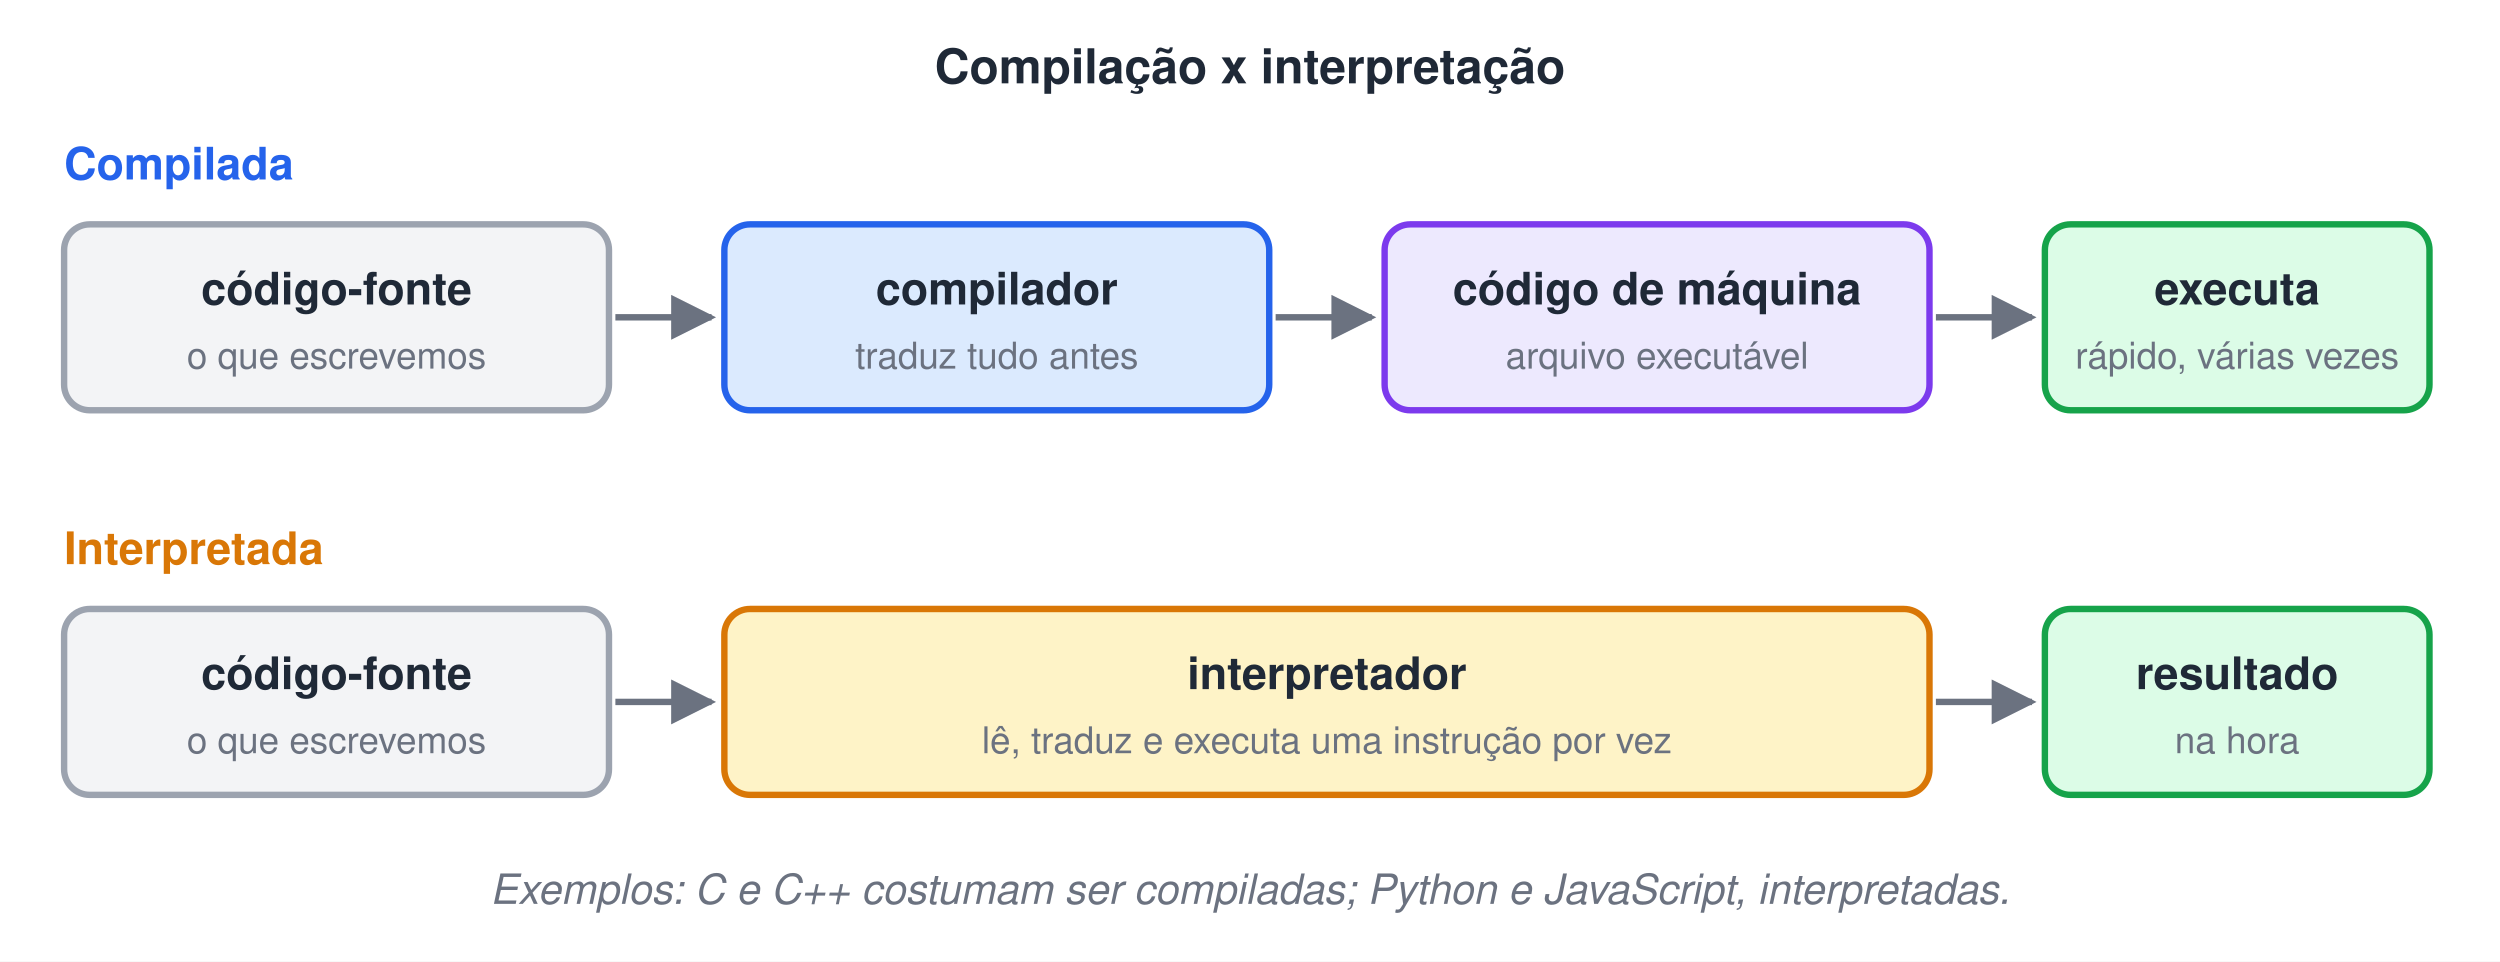
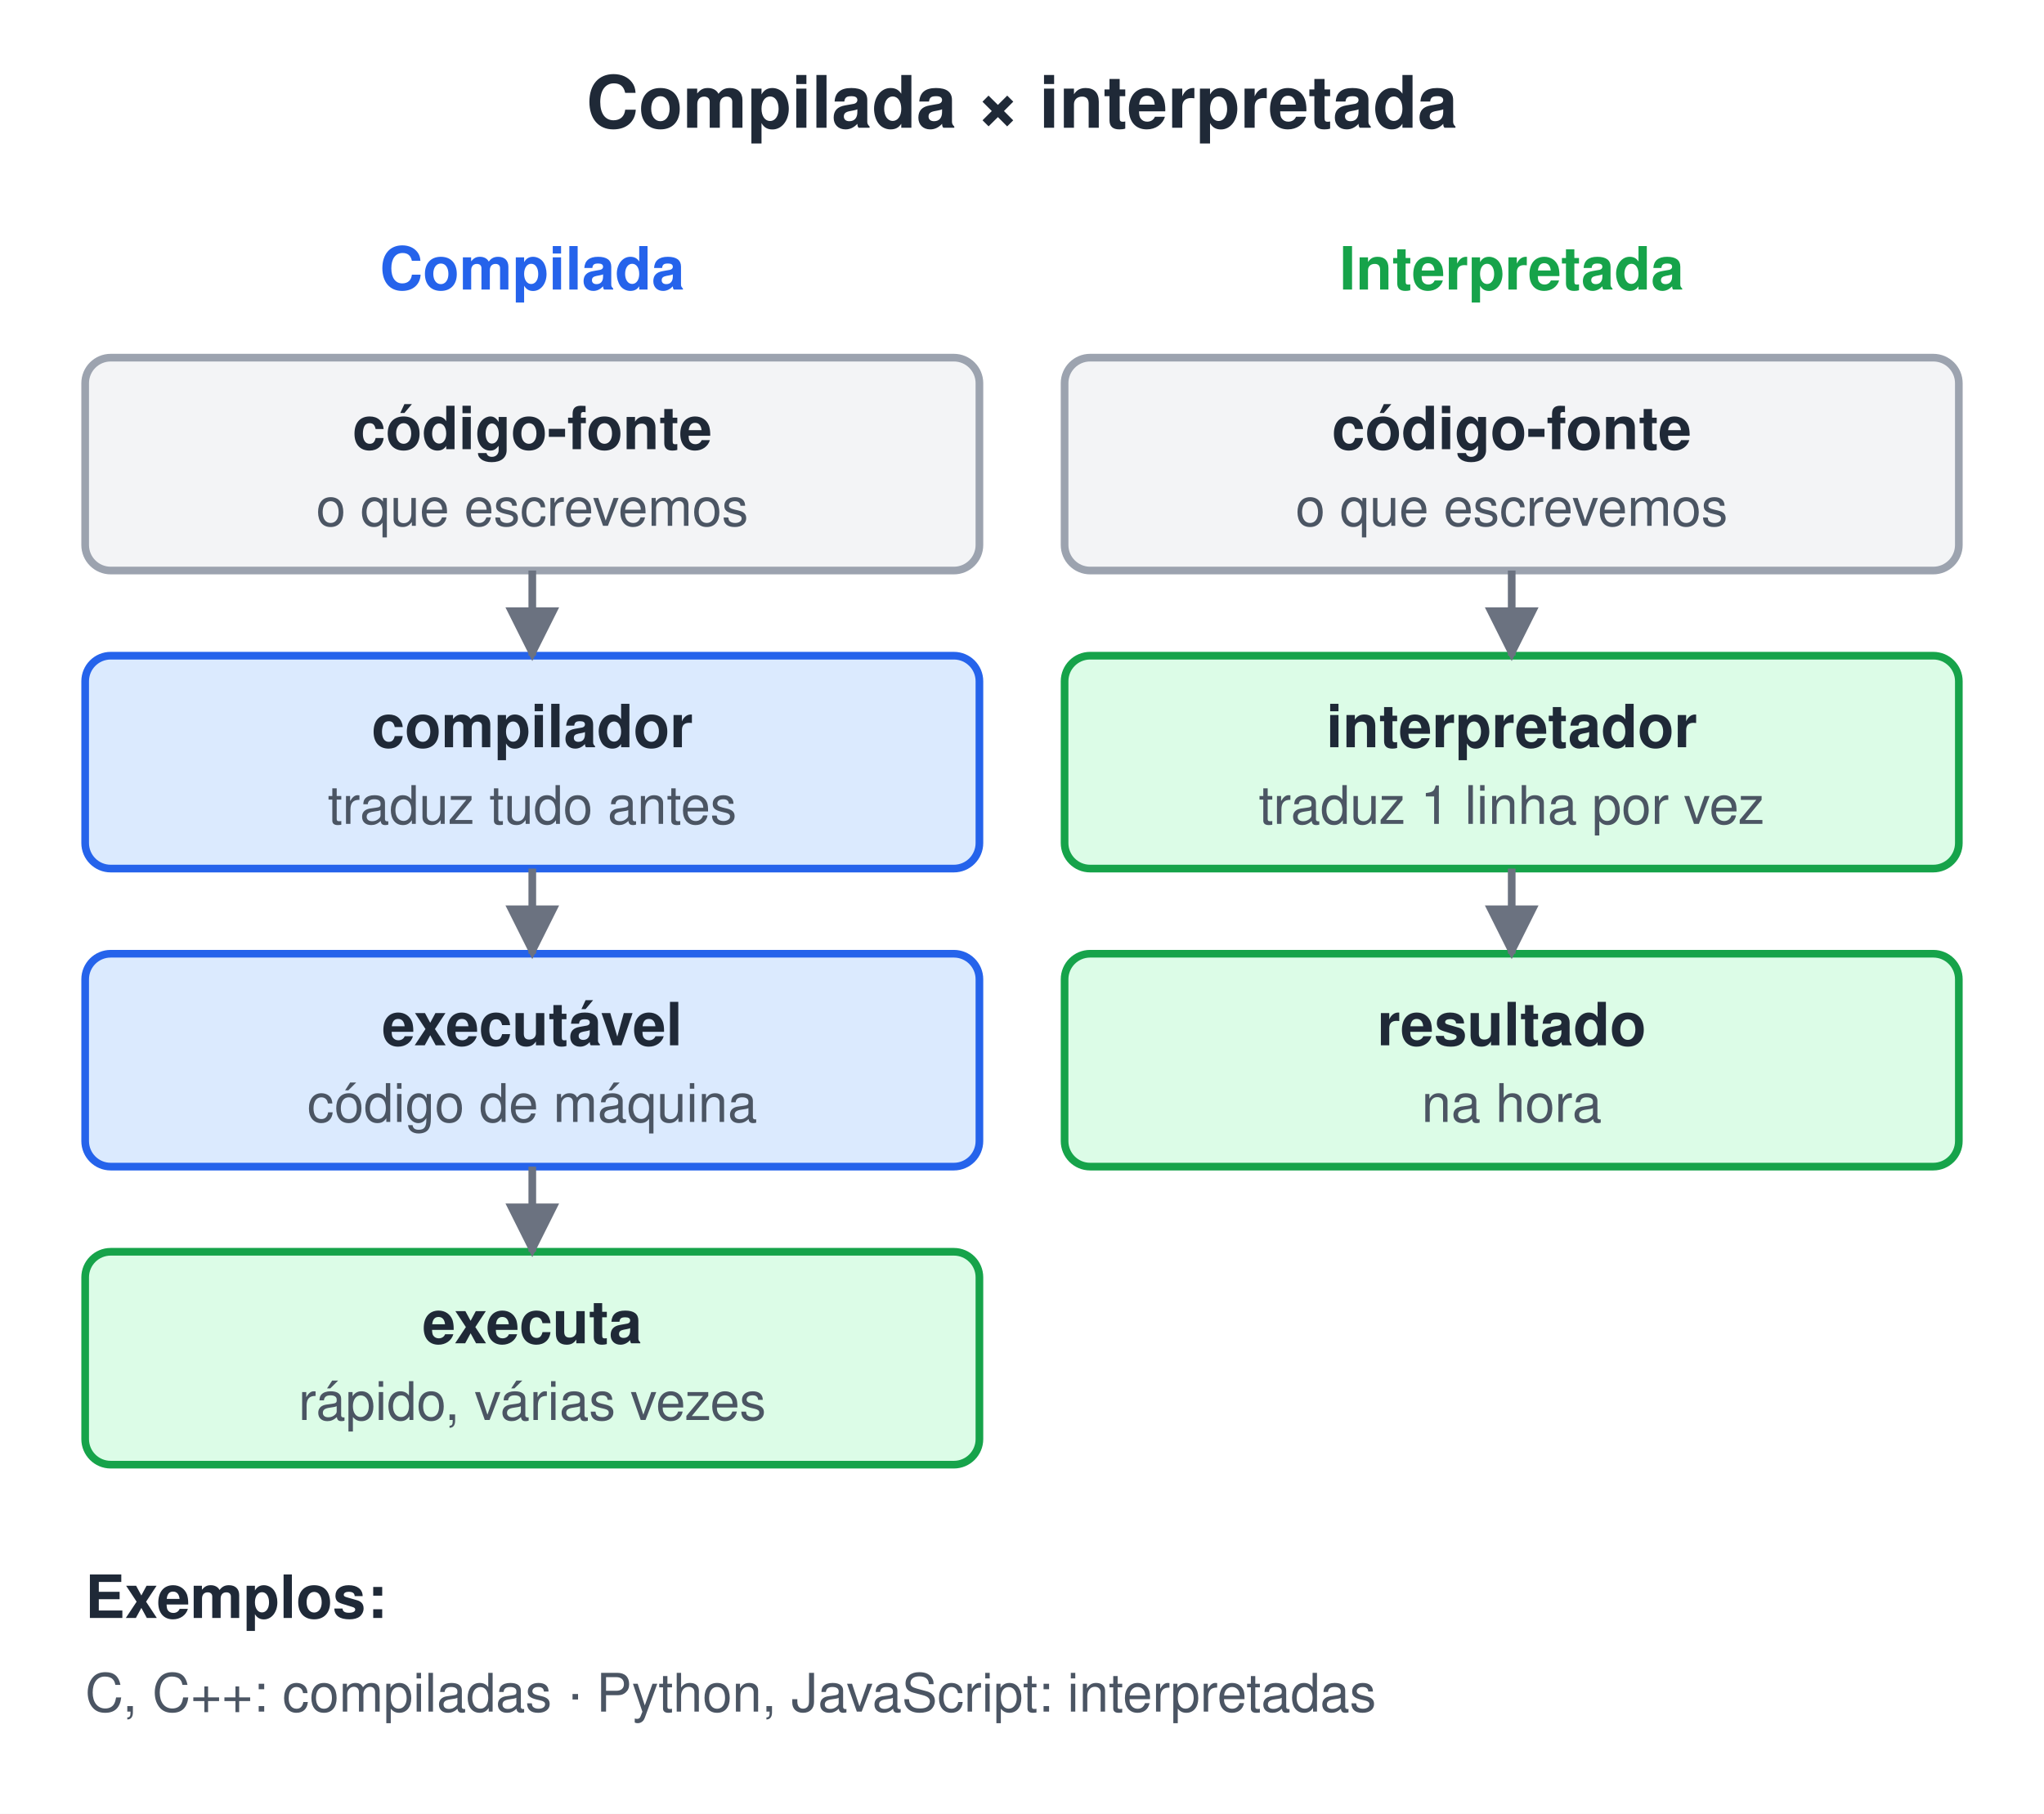
- <svg xmlns="http://www.w3.org/2000/svg" width="780" height="300" viewBox="0 0 780 300">
-   <style>text{font-family:Helvetica, Arial, 'DejaVu Sans', sans-serif}.m{font-family:Menlo, Consolas, 'DejaVu Sans Mono', monospace}</style>
+ <svg xmlns="http://www.w3.org/2000/svg" width="480" height="426" viewBox="0 0 480 426">
+   <style>text{white-space:pre;font-family:Helvetica,Arial,sans-serif;font-size:14px;fill:#1F2937}.t{font-size:17px;font-weight:bold}.b{font-weight:bold}.m{font-family:Menlo,Consolas,monospace;font-size:13px}.s{font-size:12.5px;fill:#4B5563}.n{font-size:13px;font-style:italic;fill:#4B5563}.c{text-anchor:middle}.r{text-anchor:end}.xB{fill:#DBEAFE;stroke:#2563EB}.xG{fill:#DCFCE7;stroke:#16A34A}.xO{fill:#FEF3C7;stroke:#D97706}.xP{fill:#EDE9FE;stroke:#7C3AED}.xR{fill:#FEE2E2;stroke:#DC2626}.xY{fill:#F3F4F6;stroke:#9CA3AF}.xW{fill:#fff;stroke:#9CA3AF}.xT{fill:#CCFBF1;stroke:#0D9488}.xK{fill:#FCE7F3;stroke:#DB2777}rect,ellipse,polygon{stroke-width:1.8}.l{stroke:#6B7280;stroke-width:1.8;fill:none}.d{stroke-dasharray:5 4}</style>
  <defs>
-     <marker id="arg" viewBox="0 0 10 10" refX="9" refY="5" markerWidth="7" markerHeight="7" orient="auto-start-reverse">
-       <path d="M0,0 L10,5 L0,10 z" fill="#6B7280" />
+     <marker id="a" viewBox="0 0 10 10" refX="9" refY="5" markerWidth="7" markerHeight="7" orient="auto-start-reverse">
+       <path d="M0,0L10,5L0,10z" fill="#6B7280" />
    </marker>
  </defs>
-   <rect width="100%" height="100%" fill="#ffffff" />
-   <text x="390" y="26" font-size="15" font-weight="bold" fill="#1F2937" text-anchor="middle">Compilação x interpretação</text>
-   <text x="20" y="56" font-size="14" font-weight="bold" fill="#2563EB">Compilada</text>
-   <rect x="20" y="70" width="170" height="58" rx="8" fill="#F3F4F6" stroke="#9CA3AF" stroke-width="2" />
-   <text x="105" y="95" font-size="14" font-weight="bold" fill="#1F2937" text-anchor="middle">código-fonte</text>
-   <text x="105" y="115" font-size="11.5" fill="#6B7280" text-anchor="middle">o que escrevemos</text>
-   <line x1="192" y1="99" x2="222" y2="99" stroke="#6B7280" stroke-width="2" marker-end="url(#arg)" />
-   <rect x="226" y="70" width="170" height="58" rx="8" fill="#DBEAFE" stroke="#2563EB" stroke-width="2" />
-   <text x="311" y="95" font-size="14" font-weight="bold" fill="#1F2937" text-anchor="middle">compilador</text>
-   <text x="311" y="115" font-size="11.5" fill="#6B7280" text-anchor="middle">traduz tudo antes</text>
-   <line x1="398" y1="99" x2="428" y2="99" stroke="#6B7280" stroke-width="2" marker-end="url(#arg)" />
-   <rect x="432" y="70" width="170" height="58" rx="8" fill="#EDE9FE" stroke="#7C3AED" stroke-width="2" />
-   <text x="517" y="95" font-size="14" font-weight="bold" fill="#1F2937" text-anchor="middle">código de máquina</text>
-   <text x="517" y="115" font-size="11.5" fill="#6B7280" text-anchor="middle">arquivo executável</text>
-   <line x1="604" y1="99" x2="634" y2="99" stroke="#6B7280" stroke-width="2" marker-end="url(#arg)" />
-   <rect x="638" y="70" width="120" height="58" rx="8" fill="#DCFCE7" stroke="#16A34A" stroke-width="2" />
-   <text x="698" y="95" font-size="14" font-weight="bold" fill="#1F2937" text-anchor="middle">executa</text>
-   <text x="698" y="115" font-size="11.5" fill="#6B7280" text-anchor="middle">rápido, várias vezes</text>
-   <text x="20" y="176" font-size="14" font-weight="bold" fill="#D97706">Interpretada</text>
-   <rect x="20" y="190" width="170" height="58" rx="8" fill="#F3F4F6" stroke="#9CA3AF" stroke-width="2" />
-   <text x="105" y="215" font-size="14" font-weight="bold" fill="#1F2937" text-anchor="middle">código-fonte</text>
-   <text x="105" y="235" font-size="11.5" fill="#6B7280" text-anchor="middle">o que escrevemos</text>
-   <line x1="192" y1="219" x2="222" y2="219" stroke="#6B7280" stroke-width="2" marker-end="url(#arg)" />
-   <rect x="226" y="190" width="376" height="58" rx="8" fill="#FEF3C7" stroke="#D97706" stroke-width="2" />
-   <text x="414" y="215" font-size="14" font-weight="bold" fill="#1F2937" text-anchor="middle">interpretador</text>
-   <text x="414" y="235" font-size="11.5" fill="#6B7280" text-anchor="middle">lê, traduz e executa uma instrução por vez</text>
-   <line x1="604" y1="219" x2="634" y2="219" stroke="#6B7280" stroke-width="2" marker-end="url(#arg)" />
-   <rect x="638" y="190" width="120" height="58" rx="8" fill="#DCFCE7" stroke="#16A34A" stroke-width="2" />
-   <text x="698" y="215" font-size="14" font-weight="bold" fill="#1F2937" text-anchor="middle">resultado</text>
-   <text x="698" y="235" font-size="11.5" fill="#6B7280" text-anchor="middle">na hora</text>
-   <text x="390" y="282" font-size="13" font-style="italic" fill="#6B7280" text-anchor="middle">Exemplos: C e C++ costumam ser compiladas; Python e JavaScript, interpretadas.</text>
+   <rect width="100%" height="100%" fill="#fff" />
+   <text x="240.0" y="30" class="t c">Compilada × interpretada</text>
+   <text x="125" y="68" class="b c" style="fill:#2563EB">Compilada</text>
+   <text x="355" y="68" class="b c" style="fill:#16A34A">Interpretada</text>
+   <rect x="20" y="84" width="210" height="50" rx="6" class="xY" />
+   <text x="125.0" y="105.5" class="b c">código-fonte</text>
+   <text x="125.0" y="123.5" class="s c">o que escrevemos</text>
+   <rect x="20" y="154" width="210" height="50" rx="6" class="xB" />
+   <text x="125.0" y="175.5" class="b c">compilador</text>
+   <text x="125.0" y="193.5" class="s c">traduz tudo antes</text>
+   <path d="M125.0,134 L125.0,154" class="l" marker-end="url(#a)" />
+   <rect x="20" y="224" width="210" height="50" rx="6" class="xB" />
+   <text x="125.0" y="245.5" class="b c">executável</text>
+   <text x="125.0" y="263.5" class="s c">código de máquina</text>
+   <path d="M125.0,204 L125.0,224" class="l" marker-end="url(#a)" />
+   <rect x="20" y="294" width="210" height="50" rx="6" class="xG" />
+   <text x="125.0" y="315.5" class="b c">executa</text>
+   <text x="125.0" y="333.5" class="s c">rápido, várias vezes</text>
+   <path d="M125.0,274 L125.0,294" class="l" marker-end="url(#a)" />
+   <rect x="250" y="84" width="210" height="50" rx="6" class="xY" />
+   <text x="355.0" y="105.5" class="b c">código-fonte</text>
+   <text x="355.0" y="123.5" class="s c">o que escrevemos</text>
+   <rect x="250" y="154" width="210" height="50" rx="6" class="xG" />
+   <text x="355.0" y="175.5" class="b c">interpretador</text>
+   <text x="355.0" y="193.5" class="s c">traduz 1 linha por vez</text>
+   <path d="M355.0,134 L355.0,154" class="l" marker-end="url(#a)" />
+   <rect x="250" y="224" width="210" height="50" rx="6" class="xG" />
+   <text x="355.0" y="245.5" class="b c">resultado</text>
+   <text x="355.0" y="263.5" class="s c">na hora</text>
+   <path d="M355.0,204 L355.0,224" class="l" marker-end="url(#a)" />
+   <text x="20" y="380" class="b">Exemplos:</text>
+   <text x="20" y="402" class="s">C, C++: compiladas · Python, JavaScript: interpretadas</text>
</svg>
